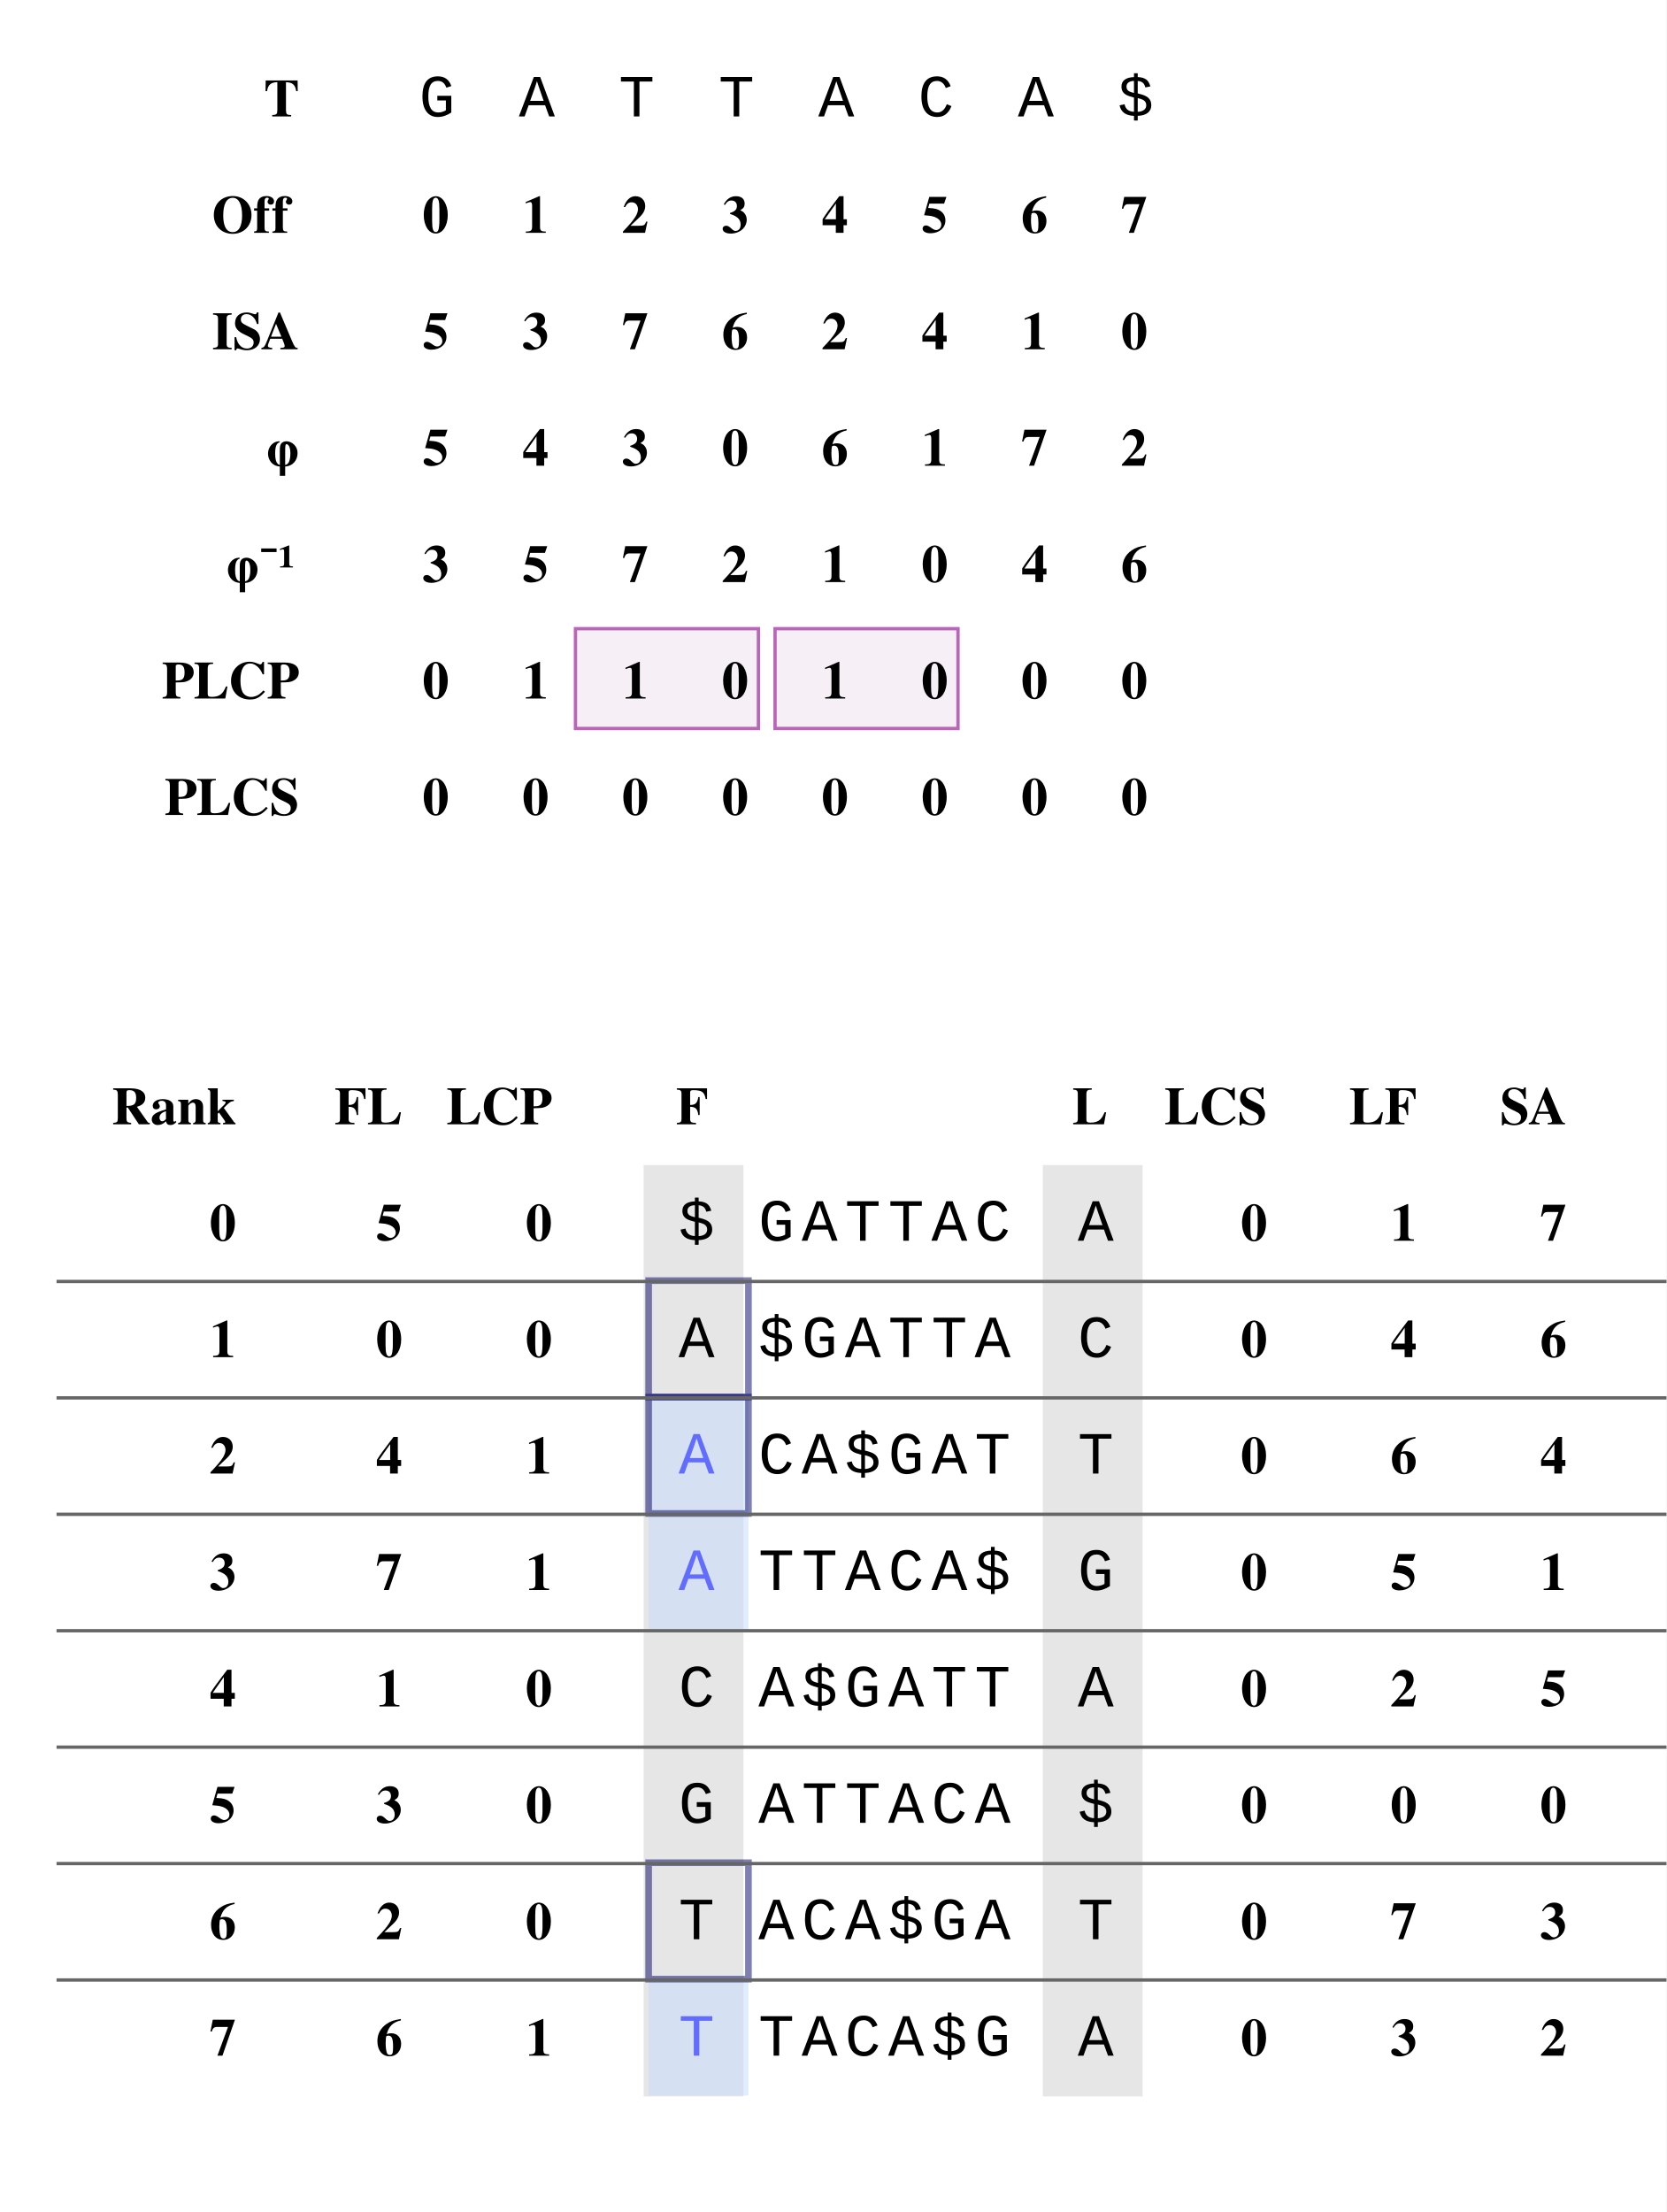
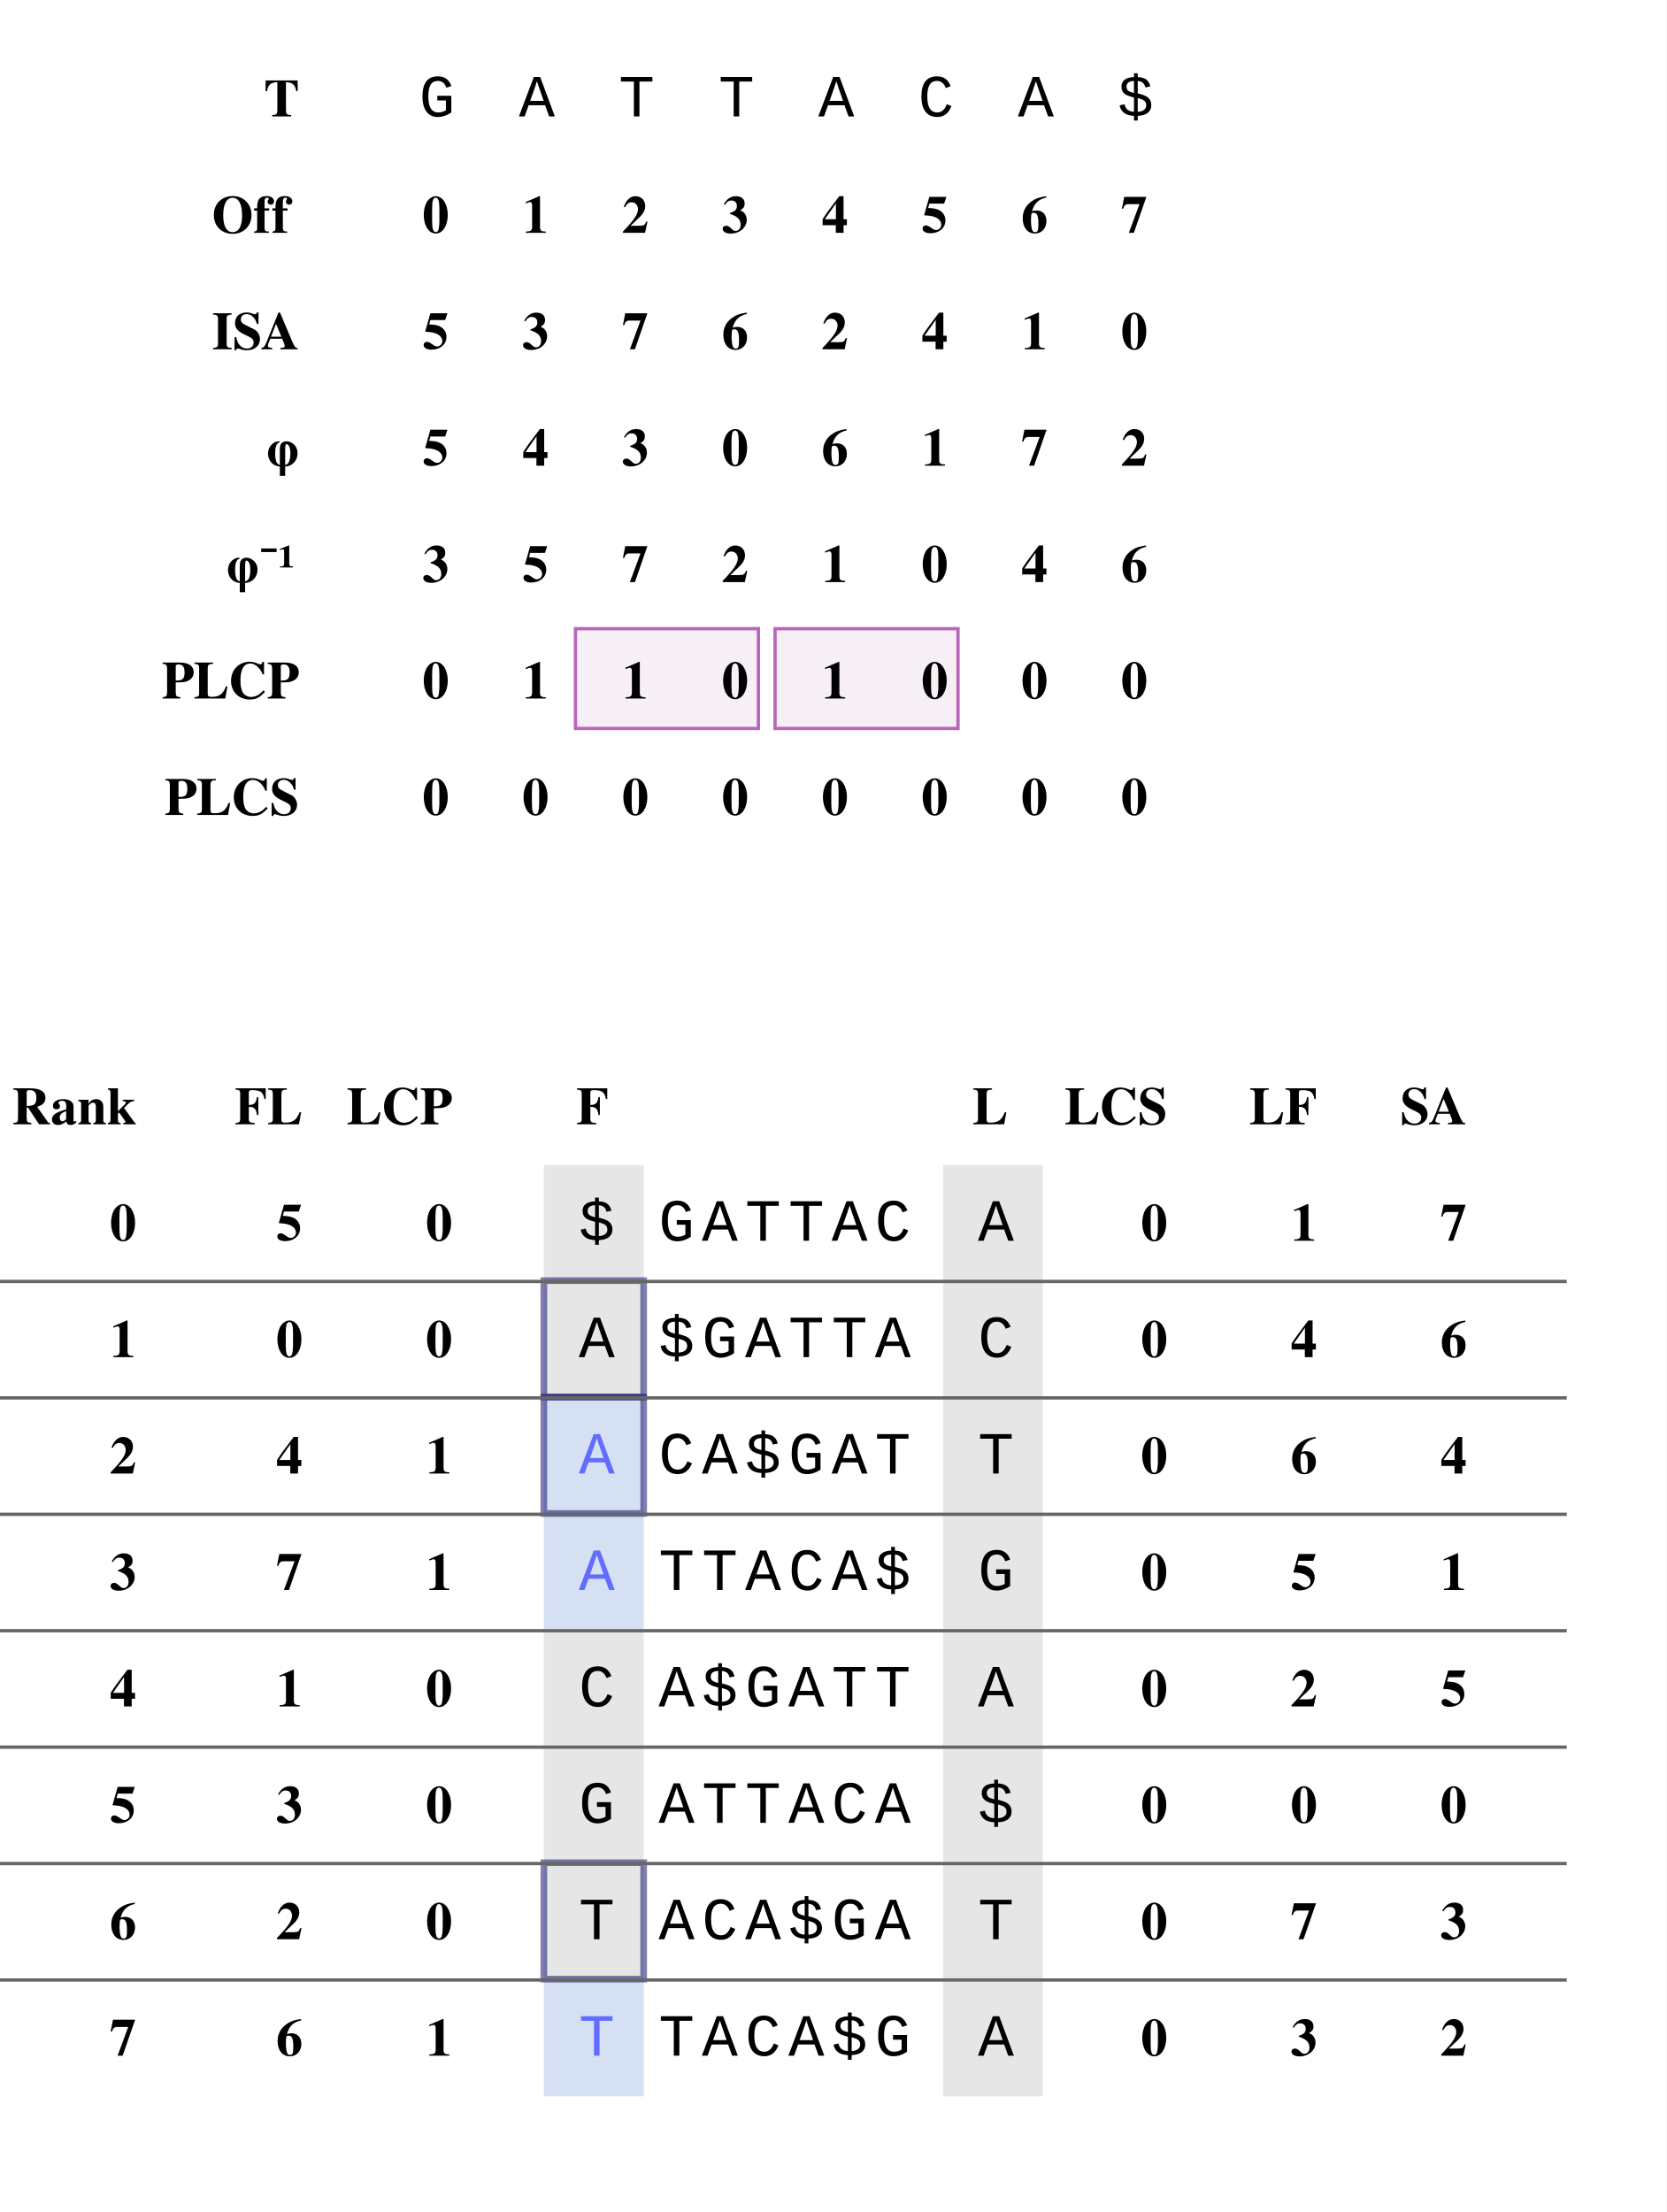
<svg xmlns="http://www.w3.org/2000/svg" width="501.0" height="665">
  <rect width="501.0" height="665" fill="#ffffff" />
  <defs>
    <style>
                .monospace { font-family: 'Courier New', monospace; font-size: 18px; }
                .label { font-family: 'Times', sans-serif; font-size: 16px; font-weight: bold; }
                .f-column { fill: #e6e6e6; stroke: none; }
                .l-column { fill: #e6e6e6; stroke: none; }
                .blue-highlight { fill: #c3d9ff; stroke: none; opacity: 0.5; }
                .blue-outline { fill: none; stroke: #000066; stroke-width: 2; opacity: 0.5; }
                .red-highlight { fill: #ffc3c3; stroke: none; opacity: 0.5; }
                .green-highlight { fill: #c3ffc3; stroke: none; opacity: 0.5; }
                .red-outline { fill: none; stroke: #660000; stroke-width: 2; opacity: 0.5; }
                .plum-highlight { fill: #f0e6f0; stroke: #8b008b; stroke-width: 1; opacity: 0.6; }
                .teal-highlight { fill: #d3f3f9; stroke: #006666; stroke-width: 1; opacity: 0.6; }
                .medgray-highlight { fill: #e0e0e0; stroke: none; }
                .lightgray-highlight { fill: #f0f0f0; stroke: none; }
                .bwt-separator { stroke: #666; stroke-width: 1; fill: none; }
                .arrow { stroke: #333; stroke-width: 2; fill: none; }
                .arrow-label { font-family: 'Courier New', monospace; font-size: 14px; font-weight: bold; }
                </style>
  </defs>
  <g id="T">
    <text x="90" y="35" class="label" text-anchor="end">T</text>
    <text x="126.0" y="35" class="monospace">G</text>
    <text x="156.0" y="35" class="monospace">A</text>
    <text x="186.0" y="35" class="monospace">T</text>
    <text x="216.0" y="35" class="monospace">T</text>
    <text x="246.0" y="35" class="monospace">A</text>
    <text x="276.0" y="35" class="monospace">C</text>
    <text x="306.0" y="35" class="monospace">A</text>
    <text x="336.0" y="35" class="monospace">$</text>
  </g>
  <g id="Offset">
    <text x="87.0" y="70" class="label" text-anchor="end">Off</text>
    <text x="135.0" y="70" class="label" text-anchor="end">0</text>
    <text x="165.0" y="70" class="label" text-anchor="end">1</text>
    <text x="195.0" y="70" class="label" text-anchor="end">2</text>
    <text x="225.0" y="70" class="label" text-anchor="end">3</text>
    <text x="255.0" y="70" class="label" text-anchor="end">4</text>
    <text x="285.0" y="70" class="label" text-anchor="end">5</text>
    <text x="315.0" y="70" class="label" text-anchor="end">6</text>
    <text x="345.0" y="70" class="label" text-anchor="end">7</text>
  </g>
  <g id="ISA">
    <text x="90" y="105" class="label" text-anchor="end">ISA</text>
    <text x="135.0" y="105" class="label" text-anchor="end">5</text>
    <text x="165.0" y="105" class="label" text-anchor="end">3</text>
    <text x="195.0" y="105" class="label" text-anchor="end">7</text>
    <text x="225.0" y="105" class="label" text-anchor="end">6</text>
    <text x="255.0" y="105" class="label" text-anchor="end">2</text>
    <text x="285.0" y="105" class="label" text-anchor="end">4</text>
    <text x="315.0" y="105" class="label" text-anchor="end">1</text>
    <text x="345.0" y="105" class="label" text-anchor="end">0</text>
  </g>
  <g id="Phi">
    <g id="PhiRects">
  </g>
    <g id="PhiVals">
      <text x="90" y="140" class="label" text-anchor="end">φ</text>
      <text x="135.0" y="140" class="label" text-anchor="end">5</text>
      <text x="165.0" y="140" class="label" text-anchor="end">4</text>
      <text x="195.0" y="140" class="label" text-anchor="end">3</text>
      <text x="225.0" y="140" class="label" text-anchor="end">0</text>
      <text x="255.0" y="140" class="label" text-anchor="end">6</text>
      <text x="285.0" y="140" class="label" text-anchor="end">1</text>
      <text x="315.0" y="140" class="label" text-anchor="end">7</text>
      <text x="345.0" y="140" class="label" text-anchor="end">2</text>
    </g>
  </g>
  <g id="PhiInv">
    <g id="PhiInvRects">
  </g>
    <g id="PhiInvVals">
      <text x="88.5" y="175" class="label" text-anchor="end">φ⁻¹</text>
      <text x="135.0" y="175" class="label" text-anchor="end">3</text>
      <text x="165.0" y="175" class="label" text-anchor="end">5</text>
      <text x="195.0" y="175" class="label" text-anchor="end">7</text>
      <text x="225.0" y="175" class="label" text-anchor="end">2</text>
      <text x="255.0" y="175" class="label" text-anchor="end">1</text>
      <text x="285.0" y="175" class="label" text-anchor="end">0</text>
      <text x="315.0" y="175" class="label" text-anchor="end">4</text>
      <text x="345.0" y="175" class="label" text-anchor="end">6</text>
    </g>
  </g>
  <g id="PLCP">
    <g id="PLCPrects">
      <rect x="173.0" y="189.0" width="55" height="30" class="plum-highlight" />
      <rect x="233.0" y="189.0" width="55" height="30" class="plum-highlight" />
    </g>
    <g id="PLCPvals">
      <text x="90" y="210" class="label" text-anchor="end">PLCP</text>
      <text x="135.0" y="210" class="label" text-anchor="end">0</text>
      <text x="165.0" y="210" class="label" text-anchor="end">1</text>
      <text x="195.0" y="210" class="label" text-anchor="end">1</text>
      <text x="225.0" y="210" class="label" text-anchor="end">0</text>
      <text x="255.0" y="210" class="label" text-anchor="end">1</text>
      <text x="285.0" y="210" class="label" text-anchor="end">0</text>
      <text x="315.0" y="210" class="label" text-anchor="end">0</text>
      <text x="345.0" y="210" class="label" text-anchor="end">0</text>
    </g>
  </g>
  <g id="PLCS">
    <g id="PLCSrect">
  </g>
    <g id="PLCSvals">
      <text x="90" y="245" class="label" text-anchor="end">PLCS</text>
      <text x="135.0" y="245" class="label" text-anchor="end">0</text>
      <text x="165.0" y="245" class="label" text-anchor="end">0</text>
      <text x="195.0" y="245" class="label" text-anchor="end">0</text>
      <text x="225.0" y="245" class="label" text-anchor="end">0</text>
      <text x="255.0" y="245" class="label" text-anchor="end">0</text>
      <text x="285.0" y="245" class="label" text-anchor="end">0</text>
      <text x="315.0" y="245" class="label" text-anchor="end">0</text>
      <text x="345.0" y="245" class="label" text-anchor="end">0</text>
    </g>
  </g>
  <g id="SA">
-     <text x="471.0" y="338.0" class="label" text-anchor="end">SA</text>
-     <text x="471.0" y="373.0" class="label" text-anchor="end">7</text>
-     <text x="471.0" y="408.0" class="label" text-anchor="end">6</text>
-     <text x="471.0" y="443.0" class="label" text-anchor="end">4</text>
-     <text x="471.0" y="478.0" class="label" text-anchor="end">1</text>
-     <text x="471.0" y="513.0" class="label" text-anchor="end">5</text>
-     <text x="471.0" y="548.0" class="label" text-anchor="end">0</text>
-     <text x="471.0" y="583.0" class="label" text-anchor="end">3</text>
-     <text x="471.0" y="618.0" class="label" text-anchor="end">2</text>
+     <text x="441.0" y="338.0" class="label" text-anchor="end">SA</text>
+     <text x="441.0" y="373.0" class="label" text-anchor="end">7</text>
+     <text x="441.0" y="408.0" class="label" text-anchor="end">6</text>
+     <text x="441.0" y="443.0" class="label" text-anchor="end">4</text>
+     <text x="441.0" y="478.0" class="label" text-anchor="end">1</text>
+     <text x="441.0" y="513.0" class="label" text-anchor="end">5</text>
+     <text x="441.0" y="548.0" class="label" text-anchor="end">0</text>
+     <text x="441.0" y="583.0" class="label" text-anchor="end">3</text>
+     <text x="441.0" y="618.0" class="label" text-anchor="end">2</text>
  </g>
  <g id="LF">
    <g id="LFrects">
  </g>
    <g id="LF">
-       <text x="426.0" y="338.0" class="label" text-anchor="end">LF</text>
-       <text x="426.0" y="373.0" class="label" text-anchor="end">1</text>
-       <text x="426.0" y="408.0" class="label" text-anchor="end">4</text>
-       <text x="426.0" y="443.0" class="label" text-anchor="end">6</text>
-       <text x="426.0" y="478.0" class="label" text-anchor="end">5</text>
-       <text x="426.0" y="513.0" class="label" text-anchor="end">2</text>
-       <text x="426.0" y="548.0" class="label" text-anchor="end">0</text>
-       <text x="426.0" y="583.0" class="label" text-anchor="end">7</text>
-       <text x="426.0" y="618.0" class="label" text-anchor="end">3</text>
+       <text x="396.0" y="338.0" class="label" text-anchor="end">LF</text>
+       <text x="396.0" y="373.0" class="label" text-anchor="end">1</text>
+       <text x="396.0" y="408.0" class="label" text-anchor="end">4</text>
+       <text x="396.0" y="443.0" class="label" text-anchor="end">6</text>
+       <text x="396.0" y="478.0" class="label" text-anchor="end">5</text>
+       <text x="396.0" y="513.0" class="label" text-anchor="end">2</text>
+       <text x="396.0" y="548.0" class="label" text-anchor="end">0</text>
+       <text x="396.0" y="583.0" class="label" text-anchor="end">7</text>
+       <text x="396.0" y="618.0" class="label" text-anchor="end">3</text>
    </g>
  </g>
  <g id="LCS">
    <g id="LCSvals">
-       <text x="381.0" y="338.0" class="label" text-anchor="end">LCS</text>
-       <text x="381.0" y="373.0" class="label" text-anchor="end">0</text>
-       <text x="381.0" y="408.0" class="label" text-anchor="end">0</text>
-       <text x="381.0" y="443.0" class="label" text-anchor="end">0</text>
-       <text x="381.0" y="478.0" class="label" text-anchor="end">0</text>
-       <text x="381.0" y="513.0" class="label" text-anchor="end">0</text>
-       <text x="381.0" y="548.0" class="label" text-anchor="end">0</text>
-       <text x="381.0" y="583.0" class="label" text-anchor="end">0</text>
-       <text x="381.0" y="618.0" class="label" text-anchor="end">0</text>
+       <text x="351.0" y="338.0" class="label" text-anchor="end">LCS</text>
+       <text x="351.0" y="373.0" class="label" text-anchor="end">0</text>
+       <text x="351.0" y="408.0" class="label" text-anchor="end">0</text>
+       <text x="351.0" y="443.0" class="label" text-anchor="end">0</text>
+       <text x="351.0" y="478.0" class="label" text-anchor="end">0</text>
+       <text x="351.0" y="513.0" class="label" text-anchor="end">0</text>
+       <text x="351.0" y="548.0" class="label" text-anchor="end">0</text>
+       <text x="351.0" y="583.0" class="label" text-anchor="end">0</text>
+       <text x="351.0" y="618.0" class="label" text-anchor="end">0</text>
    </g>
  </g>
  <g id="L">
-     <rect x="313.5" y="350.25" width="30" height="280" class="l-column" />
-     <text x="333.0" y="338.0" class="label" text-anchor="end">L</text>
-     <text x="324.0" y="373.0" class="monospace" fill="black">A</text>
-     <text x="324.0" y="408.0" class="monospace" fill="black">C</text>
-     <text x="324.0" y="443.0" class="monospace" fill="black">T</text>
-     <text x="324.0" y="478.0" class="monospace" fill="black">G</text>
-     <text x="324.0" y="513.0" class="monospace" fill="black">A</text>
-     <text x="324.0" y="548.0" class="monospace" fill="black">$</text>
-     <text x="324.0" y="583.0" class="monospace" fill="black">T</text>
-     <text x="324.0" y="618.0" class="monospace" fill="black">A</text>
+     <rect x="283.5" y="350.25" width="30" height="280" class="l-column" />
+     <text x="303.0" y="338.0" class="label" text-anchor="end">L</text>
+     <text x="294.0" y="373.0" class="monospace" fill="black">A</text>
+     <text x="294.0" y="408.0" class="monospace" fill="black">C</text>
+     <text x="294.0" y="443.0" class="monospace" fill="black">T</text>
+     <text x="294.0" y="478.0" class="monospace" fill="black">G</text>
+     <text x="294.0" y="513.0" class="monospace" fill="black">A</text>
+     <text x="294.0" y="548.0" class="monospace" fill="black">$</text>
+     <text x="294.0" y="583.0" class="monospace" fill="black">T</text>
+     <text x="294.0" y="618.0" class="monospace" fill="black">A</text>
  </g>
  <g id="BWM">
    <g id="BWMCol0">
-       <text x="198.0" y="373.0" class="monospace" fill="black">$</text>
-       <text x="198.0" y="408.0" class="monospace" fill="black">A</text>
-       <text x="198.0" y="443.0" class="monospace" fill="blue">A</text>
-       <text x="198.0" y="478.0" class="monospace" fill="blue">A</text>
-       <text x="198.0" y="513.0" class="monospace" fill="black">C</text>
-       <text x="198.0" y="548.0" class="monospace" fill="black">G</text>
-       <text x="198.0" y="583.0" class="monospace" fill="black">T</text>
-       <text x="198.0" y="618.0" class="monospace" fill="blue">T</text>
+       <text x="168.0" y="373.0" class="monospace" fill="black">$</text>
+       <text x="168.0" y="408.0" class="monospace" fill="black">A</text>
+       <text x="168.0" y="443.0" class="monospace" fill="blue">A</text>
+       <text x="168.0" y="478.0" class="monospace" fill="blue">A</text>
+       <text x="168.0" y="513.0" class="monospace" fill="black">C</text>
+       <text x="168.0" y="548.0" class="monospace" fill="black">G</text>
+       <text x="168.0" y="583.0" class="monospace" fill="black">T</text>
+       <text x="168.0" y="618.0" class="monospace" fill="blue">T</text>
    </g>
    <g id="BWMCol1">
-       <text x="228.0" y="373.0" class="monospace" fill="black">G</text>
-       <text x="228.0" y="408.0" class="monospace" fill="black">$</text>
-       <text x="228.0" y="443.0" class="monospace" fill="black">C</text>
-       <text x="228.0" y="478.0" class="monospace" fill="black">T</text>
-       <text x="228.0" y="513.0" class="monospace" fill="black">A</text>
-       <text x="228.0" y="548.0" class="monospace" fill="black">A</text>
-       <text x="228.0" y="583.0" class="monospace" fill="black">A</text>
-       <text x="228.0" y="618.0" class="monospace" fill="black">T</text>
+       <text x="198.0" y="373.0" class="monospace" fill="black">G</text>
+       <text x="198.0" y="408.0" class="monospace" fill="black">$</text>
+       <text x="198.0" y="443.0" class="monospace" fill="black">C</text>
+       <text x="198.0" y="478.0" class="monospace" fill="black">T</text>
+       <text x="198.0" y="513.0" class="monospace" fill="black">A</text>
+       <text x="198.0" y="548.0" class="monospace" fill="black">A</text>
+       <text x="198.0" y="583.0" class="monospace" fill="black">A</text>
+       <text x="198.0" y="618.0" class="monospace" fill="black">T</text>
    </g>
    <g id="BWMCol2">
-       <text x="241.0" y="373.0" class="monospace" fill="black">A</text>
-       <text x="241.0" y="408.0" class="monospace" fill="black">G</text>
-       <text x="241.0" y="443.0" class="monospace" fill="black">A</text>
-       <text x="241.0" y="478.0" class="monospace" fill="black">T</text>
-       <text x="241.0" y="513.0" class="monospace" fill="black">$</text>
-       <text x="241.0" y="548.0" class="monospace" fill="black">T</text>
-       <text x="241.0" y="583.0" class="monospace" fill="black">C</text>
-       <text x="241.0" y="618.0" class="monospace" fill="black">A</text>
+       <text x="211.0" y="373.0" class="monospace" fill="black">A</text>
+       <text x="211.0" y="408.0" class="monospace" fill="black">G</text>
+       <text x="211.0" y="443.0" class="monospace" fill="black">A</text>
+       <text x="211.0" y="478.0" class="monospace" fill="black">T</text>
+       <text x="211.0" y="513.0" class="monospace" fill="black">$</text>
+       <text x="211.0" y="548.0" class="monospace" fill="black">T</text>
+       <text x="211.0" y="583.0" class="monospace" fill="black">C</text>
+       <text x="211.0" y="618.0" class="monospace" fill="black">A</text>
    </g>
    <g id="BWMCol3">
-       <text x="254.0" y="373.0" class="monospace" fill="black">T</text>
-       <text x="254.0" y="408.0" class="monospace" fill="black">A</text>
-       <text x="254.0" y="443.0" class="monospace" fill="black">$</text>
-       <text x="254.0" y="478.0" class="monospace" fill="black">A</text>
-       <text x="254.0" y="513.0" class="monospace" fill="black">G</text>
-       <text x="254.0" y="548.0" class="monospace" fill="black">T</text>
-       <text x="254.0" y="583.0" class="monospace" fill="black">A</text>
-       <text x="254.0" y="618.0" class="monospace" fill="black">C</text>
+       <text x="224.0" y="373.0" class="monospace" fill="black">T</text>
+       <text x="224.0" y="408.0" class="monospace" fill="black">A</text>
+       <text x="224.0" y="443.0" class="monospace" fill="black">$</text>
+       <text x="224.0" y="478.0" class="monospace" fill="black">A</text>
+       <text x="224.0" y="513.0" class="monospace" fill="black">G</text>
+       <text x="224.0" y="548.0" class="monospace" fill="black">T</text>
+       <text x="224.0" y="583.0" class="monospace" fill="black">A</text>
+       <text x="224.0" y="618.0" class="monospace" fill="black">C</text>
    </g>
    <g id="BWMCol4">
-       <text x="267.0" y="373.0" class="monospace" fill="black">T</text>
-       <text x="267.0" y="408.0" class="monospace" fill="black">T</text>
-       <text x="267.0" y="443.0" class="monospace" fill="black">G</text>
-       <text x="267.0" y="478.0" class="monospace" fill="black">C</text>
-       <text x="267.0" y="513.0" class="monospace" fill="black">A</text>
-       <text x="267.0" y="548.0" class="monospace" fill="black">A</text>
-       <text x="267.0" y="583.0" class="monospace" fill="black">$</text>
-       <text x="267.0" y="618.0" class="monospace" fill="black">A</text>
+       <text x="237.0" y="373.0" class="monospace" fill="black">T</text>
+       <text x="237.0" y="408.0" class="monospace" fill="black">T</text>
+       <text x="237.0" y="443.0" class="monospace" fill="black">G</text>
+       <text x="237.0" y="478.0" class="monospace" fill="black">C</text>
+       <text x="237.0" y="513.0" class="monospace" fill="black">A</text>
+       <text x="237.0" y="548.0" class="monospace" fill="black">A</text>
+       <text x="237.0" y="583.0" class="monospace" fill="black">$</text>
+       <text x="237.0" y="618.0" class="monospace" fill="black">A</text>
    </g>
    <g id="BWMCol5">
-       <text x="280.0" y="373.0" class="monospace" fill="black">A</text>
-       <text x="280.0" y="408.0" class="monospace" fill="black">T</text>
-       <text x="280.0" y="443.0" class="monospace" fill="black">A</text>
-       <text x="280.0" y="478.0" class="monospace" fill="black">A</text>
-       <text x="280.0" y="513.0" class="monospace" fill="black">T</text>
-       <text x="280.0" y="548.0" class="monospace" fill="black">C</text>
-       <text x="280.0" y="583.0" class="monospace" fill="black">G</text>
-       <text x="280.0" y="618.0" class="monospace" fill="black">$</text>
+       <text x="250.0" y="373.0" class="monospace" fill="black">A</text>
+       <text x="250.0" y="408.0" class="monospace" fill="black">T</text>
+       <text x="250.0" y="443.0" class="monospace" fill="black">A</text>
+       <text x="250.0" y="478.0" class="monospace" fill="black">A</text>
+       <text x="250.0" y="513.0" class="monospace" fill="black">T</text>
+       <text x="250.0" y="548.0" class="monospace" fill="black">C</text>
+       <text x="250.0" y="583.0" class="monospace" fill="black">G</text>
+       <text x="250.0" y="618.0" class="monospace" fill="black">$</text>
    </g>
    <g id="BWMCol6">
-       <text x="293.0" y="373.0" class="monospace" fill="black">C</text>
-       <text x="293.0" y="408.0" class="monospace" fill="black">A</text>
-       <text x="293.0" y="443.0" class="monospace" fill="black">T</text>
-       <text x="293.0" y="478.0" class="monospace" fill="black">$</text>
-       <text x="293.0" y="513.0" class="monospace" fill="black">T</text>
-       <text x="293.0" y="548.0" class="monospace" fill="black">A</text>
-       <text x="293.0" y="583.0" class="monospace" fill="black">A</text>
-       <text x="293.0" y="618.0" class="monospace" fill="black">G</text>
+       <text x="263.0" y="373.0" class="monospace" fill="black">C</text>
+       <text x="263.0" y="408.0" class="monospace" fill="black">A</text>
+       <text x="263.0" y="443.0" class="monospace" fill="black">T</text>
+       <text x="263.0" y="478.0" class="monospace" fill="black">$</text>
+       <text x="263.0" y="513.0" class="monospace" fill="black">T</text>
+       <text x="263.0" y="548.0" class="monospace" fill="black">A</text>
+       <text x="263.0" y="583.0" class="monospace" fill="black">A</text>
+       <text x="263.0" y="618.0" class="monospace" fill="black">G</text>
    </g>
  </g>
  <g id="LCSrects">
    <g id="LCSrect1">
  </g>
    <g id="LCSrect2">
  </g>
  </g>
  <g id="F">
-     <rect x="193.5" y="350.25" width="30" height="280" class="f-column" />
-     <text x="213.0" y="338.0" class="label" text-anchor="end">F</text>
-     <text x="204.0" y="373.0" class="monospace" fill="black">$</text>
-     <text x="204.0" y="408.0" class="monospace" fill="black">A</text>
-     <text x="204.0" y="443.0" class="monospace" fill="blue">A</text>
-     <text x="204.0" y="478.0" class="monospace" fill="blue">A</text>
-     <text x="204.0" y="513.0" class="monospace" fill="black">C</text>
-     <text x="204.0" y="548.0" class="monospace" fill="black">G</text>
-     <text x="204.0" y="583.0" class="monospace" fill="black">T</text>
-     <text x="204.0" y="618.0" class="monospace" fill="blue">T</text>
+     <rect x="163.5" y="350.25" width="30" height="280" class="f-column" />
+     <text x="183.0" y="338.0" class="label" text-anchor="end">F</text>
+     <text x="174.0" y="373.0" class="monospace" fill="black">$</text>
+     <text x="174.0" y="408.0" class="monospace" fill="black">A</text>
+     <text x="174.0" y="443.0" class="monospace" fill="blue">A</text>
+     <text x="174.0" y="478.0" class="monospace" fill="blue">A</text>
+     <text x="174.0" y="513.0" class="monospace" fill="black">C</text>
+     <text x="174.0" y="548.0" class="monospace" fill="black">G</text>
+     <text x="174.0" y="583.0" class="monospace" fill="black">T</text>
+     <text x="174.0" y="618.0" class="monospace" fill="blue">T</text>
  </g>
  <g id="LCP">
    <g id="LCPvals">
-       <text x="166.0" y="338.0" class="label" text-anchor="end">LCP</text>
-       <text x="166.0" y="373.0" class="label" text-anchor="end">0</text>
-       <text x="166.0" y="408.0" class="label" text-anchor="end">0</text>
-       <text x="166.0" y="443.0" class="label" text-anchor="end">1</text>
-       <text x="166.0" y="478.0" class="label" text-anchor="end">1</text>
-       <text x="166.0" y="513.0" class="label" text-anchor="end">0</text>
-       <text x="166.0" y="548.0" class="label" text-anchor="end">0</text>
-       <text x="166.0" y="583.0" class="label" text-anchor="end">0</text>
-       <text x="166.0" y="618.0" class="label" text-anchor="end">1</text>
+       <text x="136.0" y="338.0" class="label" text-anchor="end">LCP</text>
+       <text x="136.0" y="373.0" class="label" text-anchor="end">0</text>
+       <text x="136.0" y="408.0" class="label" text-anchor="end">0</text>
+       <text x="136.0" y="443.0" class="label" text-anchor="end">1</text>
+       <text x="136.0" y="478.0" class="label" text-anchor="end">1</text>
+       <text x="136.0" y="513.0" class="label" text-anchor="end">0</text>
+       <text x="136.0" y="548.0" class="label" text-anchor="end">0</text>
+       <text x="136.0" y="583.0" class="label" text-anchor="end">0</text>
+       <text x="136.0" y="618.0" class="label" text-anchor="end">1</text>
    </g>
  </g>
  <g id="LCPrects">
    <g id="LCPrect1">
-       <rect x="195.0" y="420" width="30" height="35" class="blue-highlight" />
-       <rect x="195.0" y="455" width="30" height="35" class="blue-highlight" />
-       <rect x="195.0" y="595" width="30" height="35" class="blue-highlight" />
+       <rect x="163.5" y="420" width="30" height="35" class="blue-highlight" />
+       <rect x="163.5" y="455" width="30" height="35" class="blue-highlight" />
+       <rect x="163.5" y="595" width="30" height="35" class="blue-highlight" />
    </g>
    <g id="LCPrect2">
-       <rect x="195.0" y="385" width="30" height="35" class="blue-outline" />
-       <rect x="195.0" y="420" width="30" height="35" class="blue-outline" />
-       <rect x="195.0" y="560" width="30" height="35" class="blue-outline" />
+       <rect x="163.5" y="385" width="30" height="35" class="blue-outline" />
+       <rect x="163.5" y="420" width="30" height="35" class="blue-outline" />
+       <rect x="163.5" y="560" width="30" height="35" class="blue-outline" />
    </g>
  </g>
  <g id="FL">
    <g id="FLrects">
  </g>
    <g id="FLvals">
-       <text x="121.0" y="338.0" class="label" text-anchor="end">FL</text>
-       <text x="121.0" y="373.0" class="label" text-anchor="end">5</text>
-       <text x="121.0" y="408.0" class="label" text-anchor="end">0</text>
-       <text x="121.0" y="443.0" class="label" text-anchor="end">4</text>
-       <text x="121.0" y="478.0" class="label" text-anchor="end">7</text>
-       <text x="121.0" y="513.0" class="label" text-anchor="end">1</text>
-       <text x="121.0" y="548.0" class="label" text-anchor="end">3</text>
-       <text x="121.0" y="583.0" class="label" text-anchor="end">2</text>
-       <text x="121.0" y="618.0" class="label" text-anchor="end">6</text>
+       <text x="91.0" y="338.0" class="label" text-anchor="end">FL</text>
+       <text x="91.0" y="373.0" class="label" text-anchor="end">5</text>
+       <text x="91.0" y="408.0" class="label" text-anchor="end">0</text>
+       <text x="91.0" y="443.0" class="label" text-anchor="end">4</text>
+       <text x="91.0" y="478.0" class="label" text-anchor="end">7</text>
+       <text x="91.0" y="513.0" class="label" text-anchor="end">1</text>
+       <text x="91.0" y="548.0" class="label" text-anchor="end">3</text>
+       <text x="91.0" y="583.0" class="label" text-anchor="end">2</text>
+       <text x="91.0" y="618.0" class="label" text-anchor="end">6</text>
    </g>
  </g>
  <g id="Rank">
-     <text x="71.0" y="338.0" class="label" text-anchor="end">Rank</text>
-     <text x="71.0" y="373.0" class="label" text-anchor="end">0</text>
-     <text x="71.0" y="408.0" class="label" text-anchor="end">1</text>
-     <text x="71.0" y="443.0" class="label" text-anchor="end">2</text>
-     <text x="71.0" y="478.0" class="label" text-anchor="end">3</text>
-     <text x="71.0" y="513.0" class="label" text-anchor="end">4</text>
-     <text x="71.0" y="548.0" class="label" text-anchor="end">5</text>
-     <text x="71.0" y="583.0" class="label" text-anchor="end">6</text>
-     <text x="71.0" y="618.0" class="label" text-anchor="end">7</text>
+     <text x="41.0" y="338.0" class="label" text-anchor="end">Rank</text>
+     <text x="41.0" y="373.0" class="label" text-anchor="end">0</text>
+     <text x="41.0" y="408.0" class="label" text-anchor="end">1</text>
+     <text x="41.0" y="443.0" class="label" text-anchor="end">2</text>
+     <text x="41.0" y="478.0" class="label" text-anchor="end">3</text>
+     <text x="41.0" y="513.0" class="label" text-anchor="end">4</text>
+     <text x="41.0" y="548.0" class="label" text-anchor="end">5</text>
+     <text x="41.0" y="583.0" class="label" text-anchor="end">6</text>
+     <text x="41.0" y="618.0" class="label" text-anchor="end">7</text>
  </g>
  <g id="RunLines">
-     <line x1="17.0" y1="385.25" x2="501.0" y2="385.25" class="bwt-separator" />
-     <line x1="17.0" y1="420.25" x2="501.0" y2="420.25" class="bwt-separator" />
-     <line x1="17.0" y1="455.25" x2="501.0" y2="455.25" class="bwt-separator" />
-     <line x1="17.0" y1="490.25" x2="501.0" y2="490.25" class="bwt-separator" />
-     <line x1="17.0" y1="525.25" x2="501.0" y2="525.25" class="bwt-separator" />
-     <line x1="17.0" y1="560.25" x2="501.0" y2="560.25" class="bwt-separator" />
-     <line x1="17.0" y1="595.25" x2="501.0" y2="595.25" class="bwt-separator" />
+     <line x1="-13.0" y1="385.25" x2="471.0" y2="385.25" class="bwt-separator" />
+     <line x1="-13.0" y1="420.25" x2="471.0" y2="420.25" class="bwt-separator" />
+     <line x1="-13.0" y1="455.25" x2="471.0" y2="455.25" class="bwt-separator" />
+     <line x1="-13.0" y1="490.25" x2="471.0" y2="490.25" class="bwt-separator" />
+     <line x1="-13.0" y1="525.25" x2="471.0" y2="525.25" class="bwt-separator" />
+     <line x1="-13.0" y1="560.25" x2="471.0" y2="560.25" class="bwt-separator" />
+     <line x1="-13.0" y1="595.25" x2="471.0" y2="595.25" class="bwt-separator" />
  </g>
  <g id="MUMs">
  </g>
</svg>
